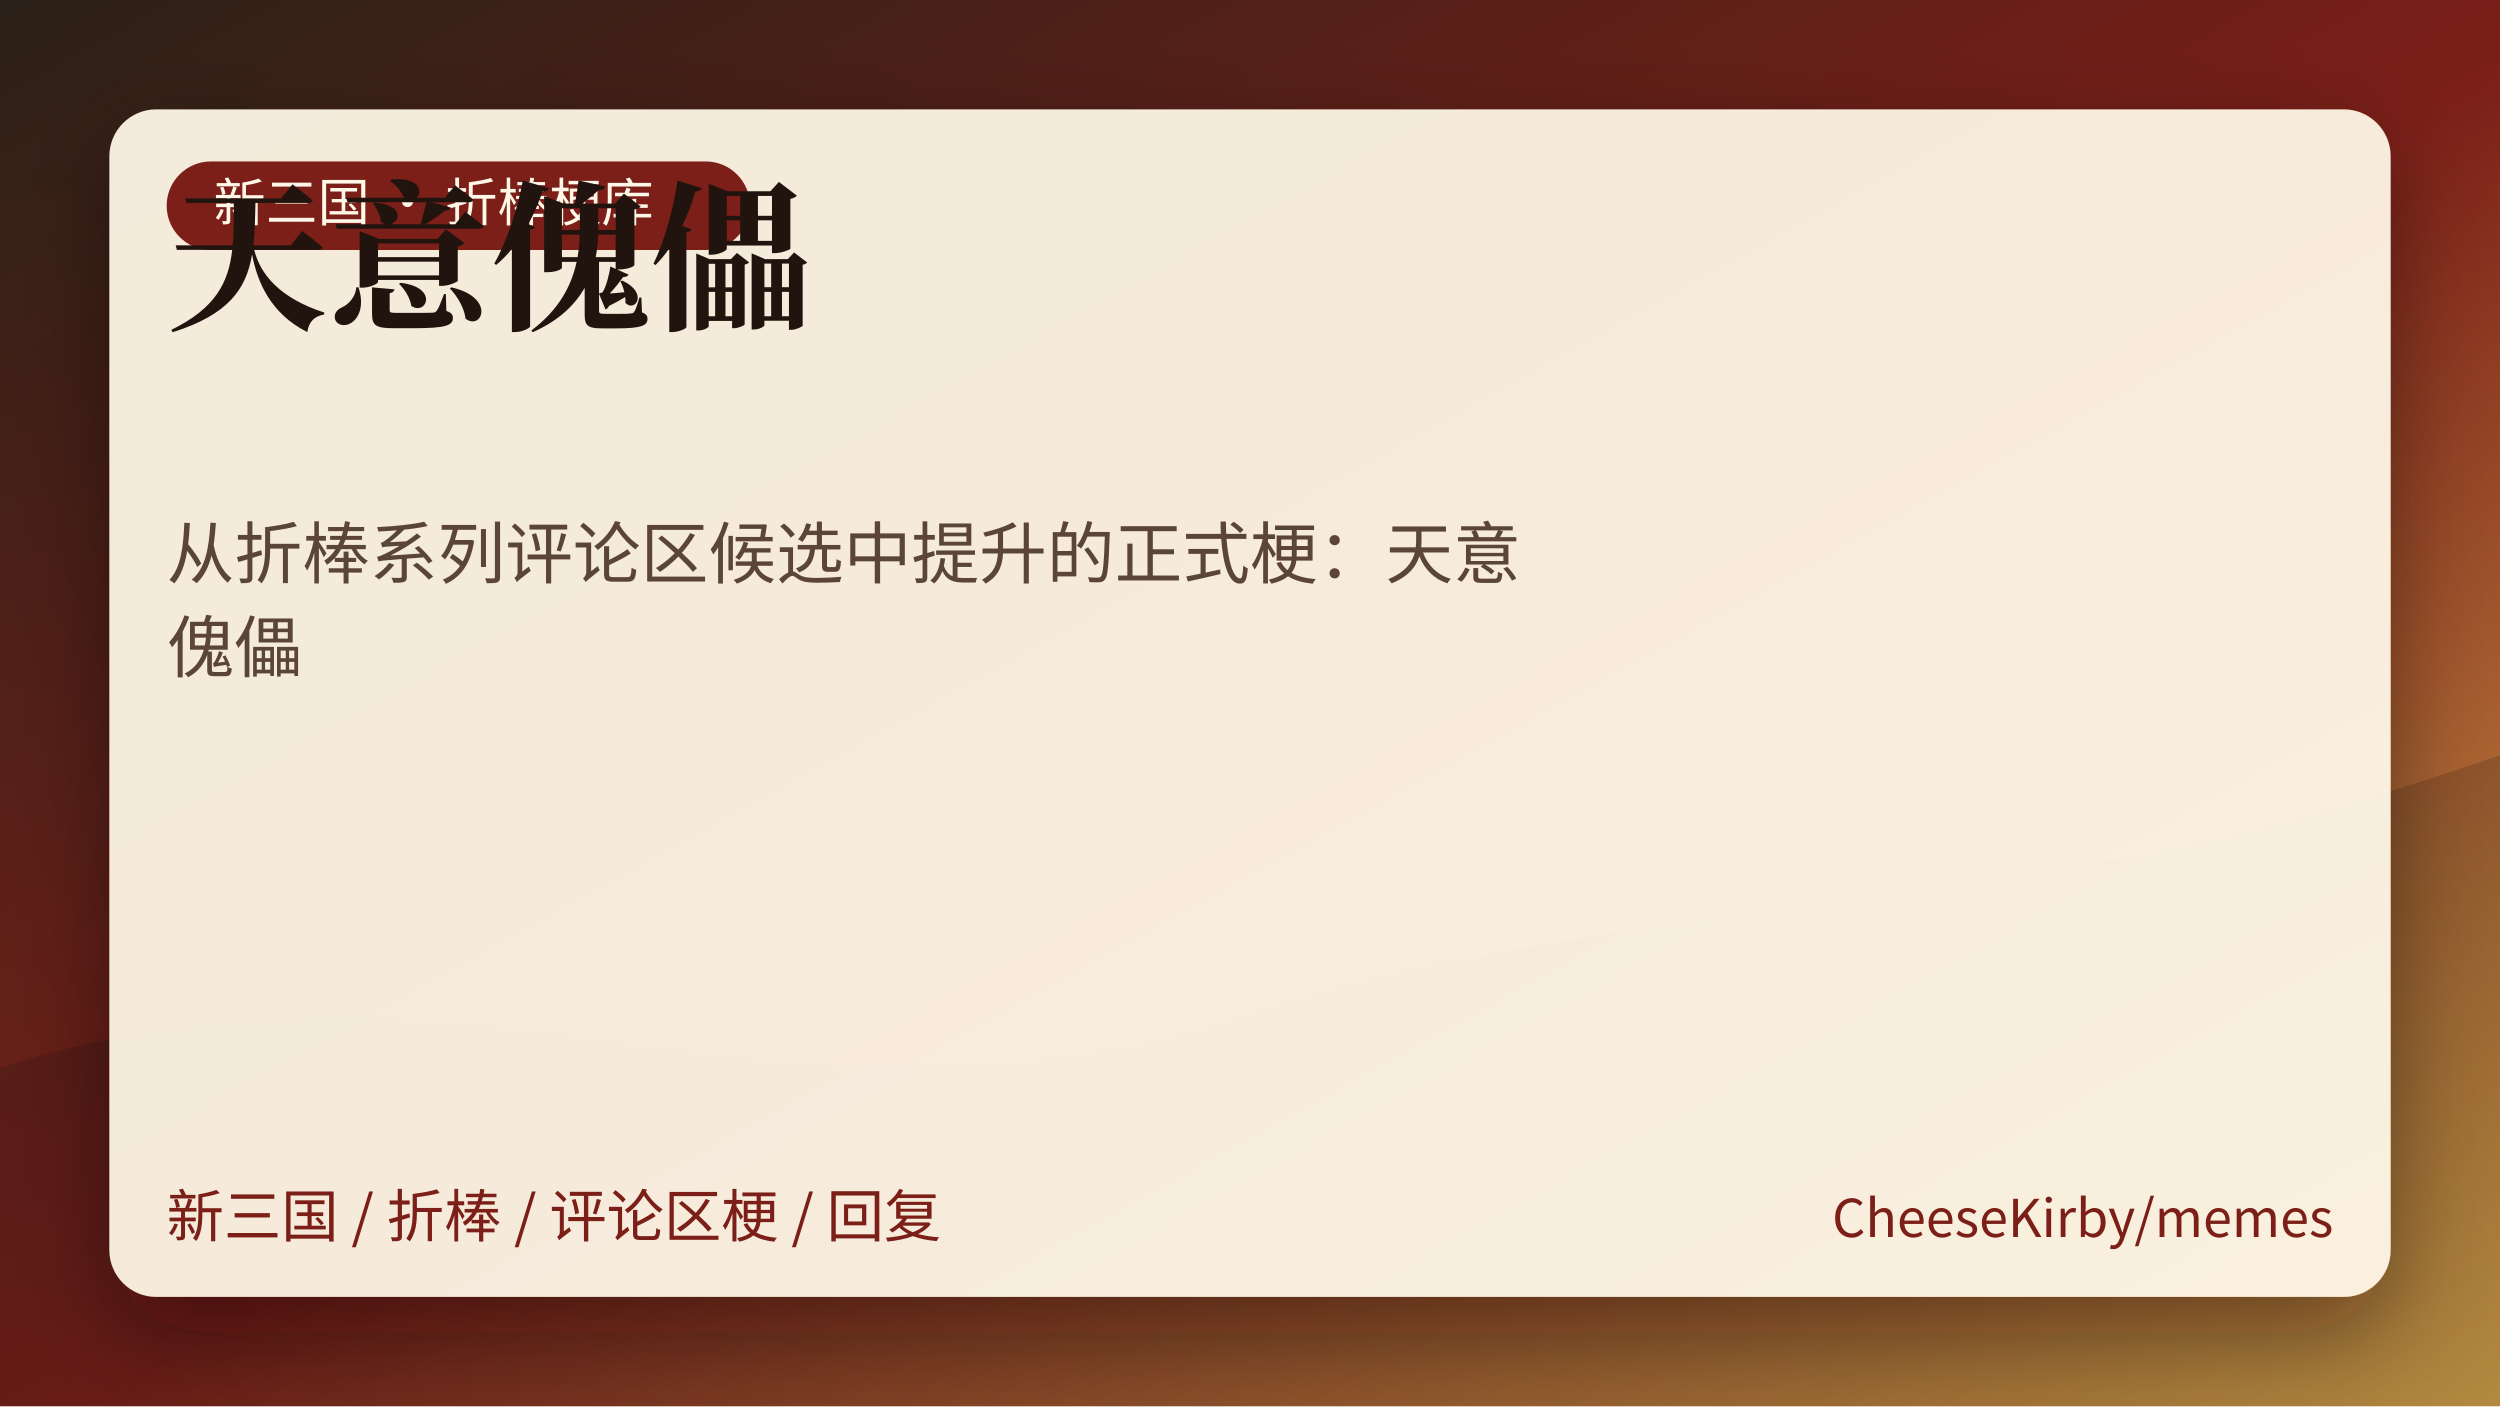
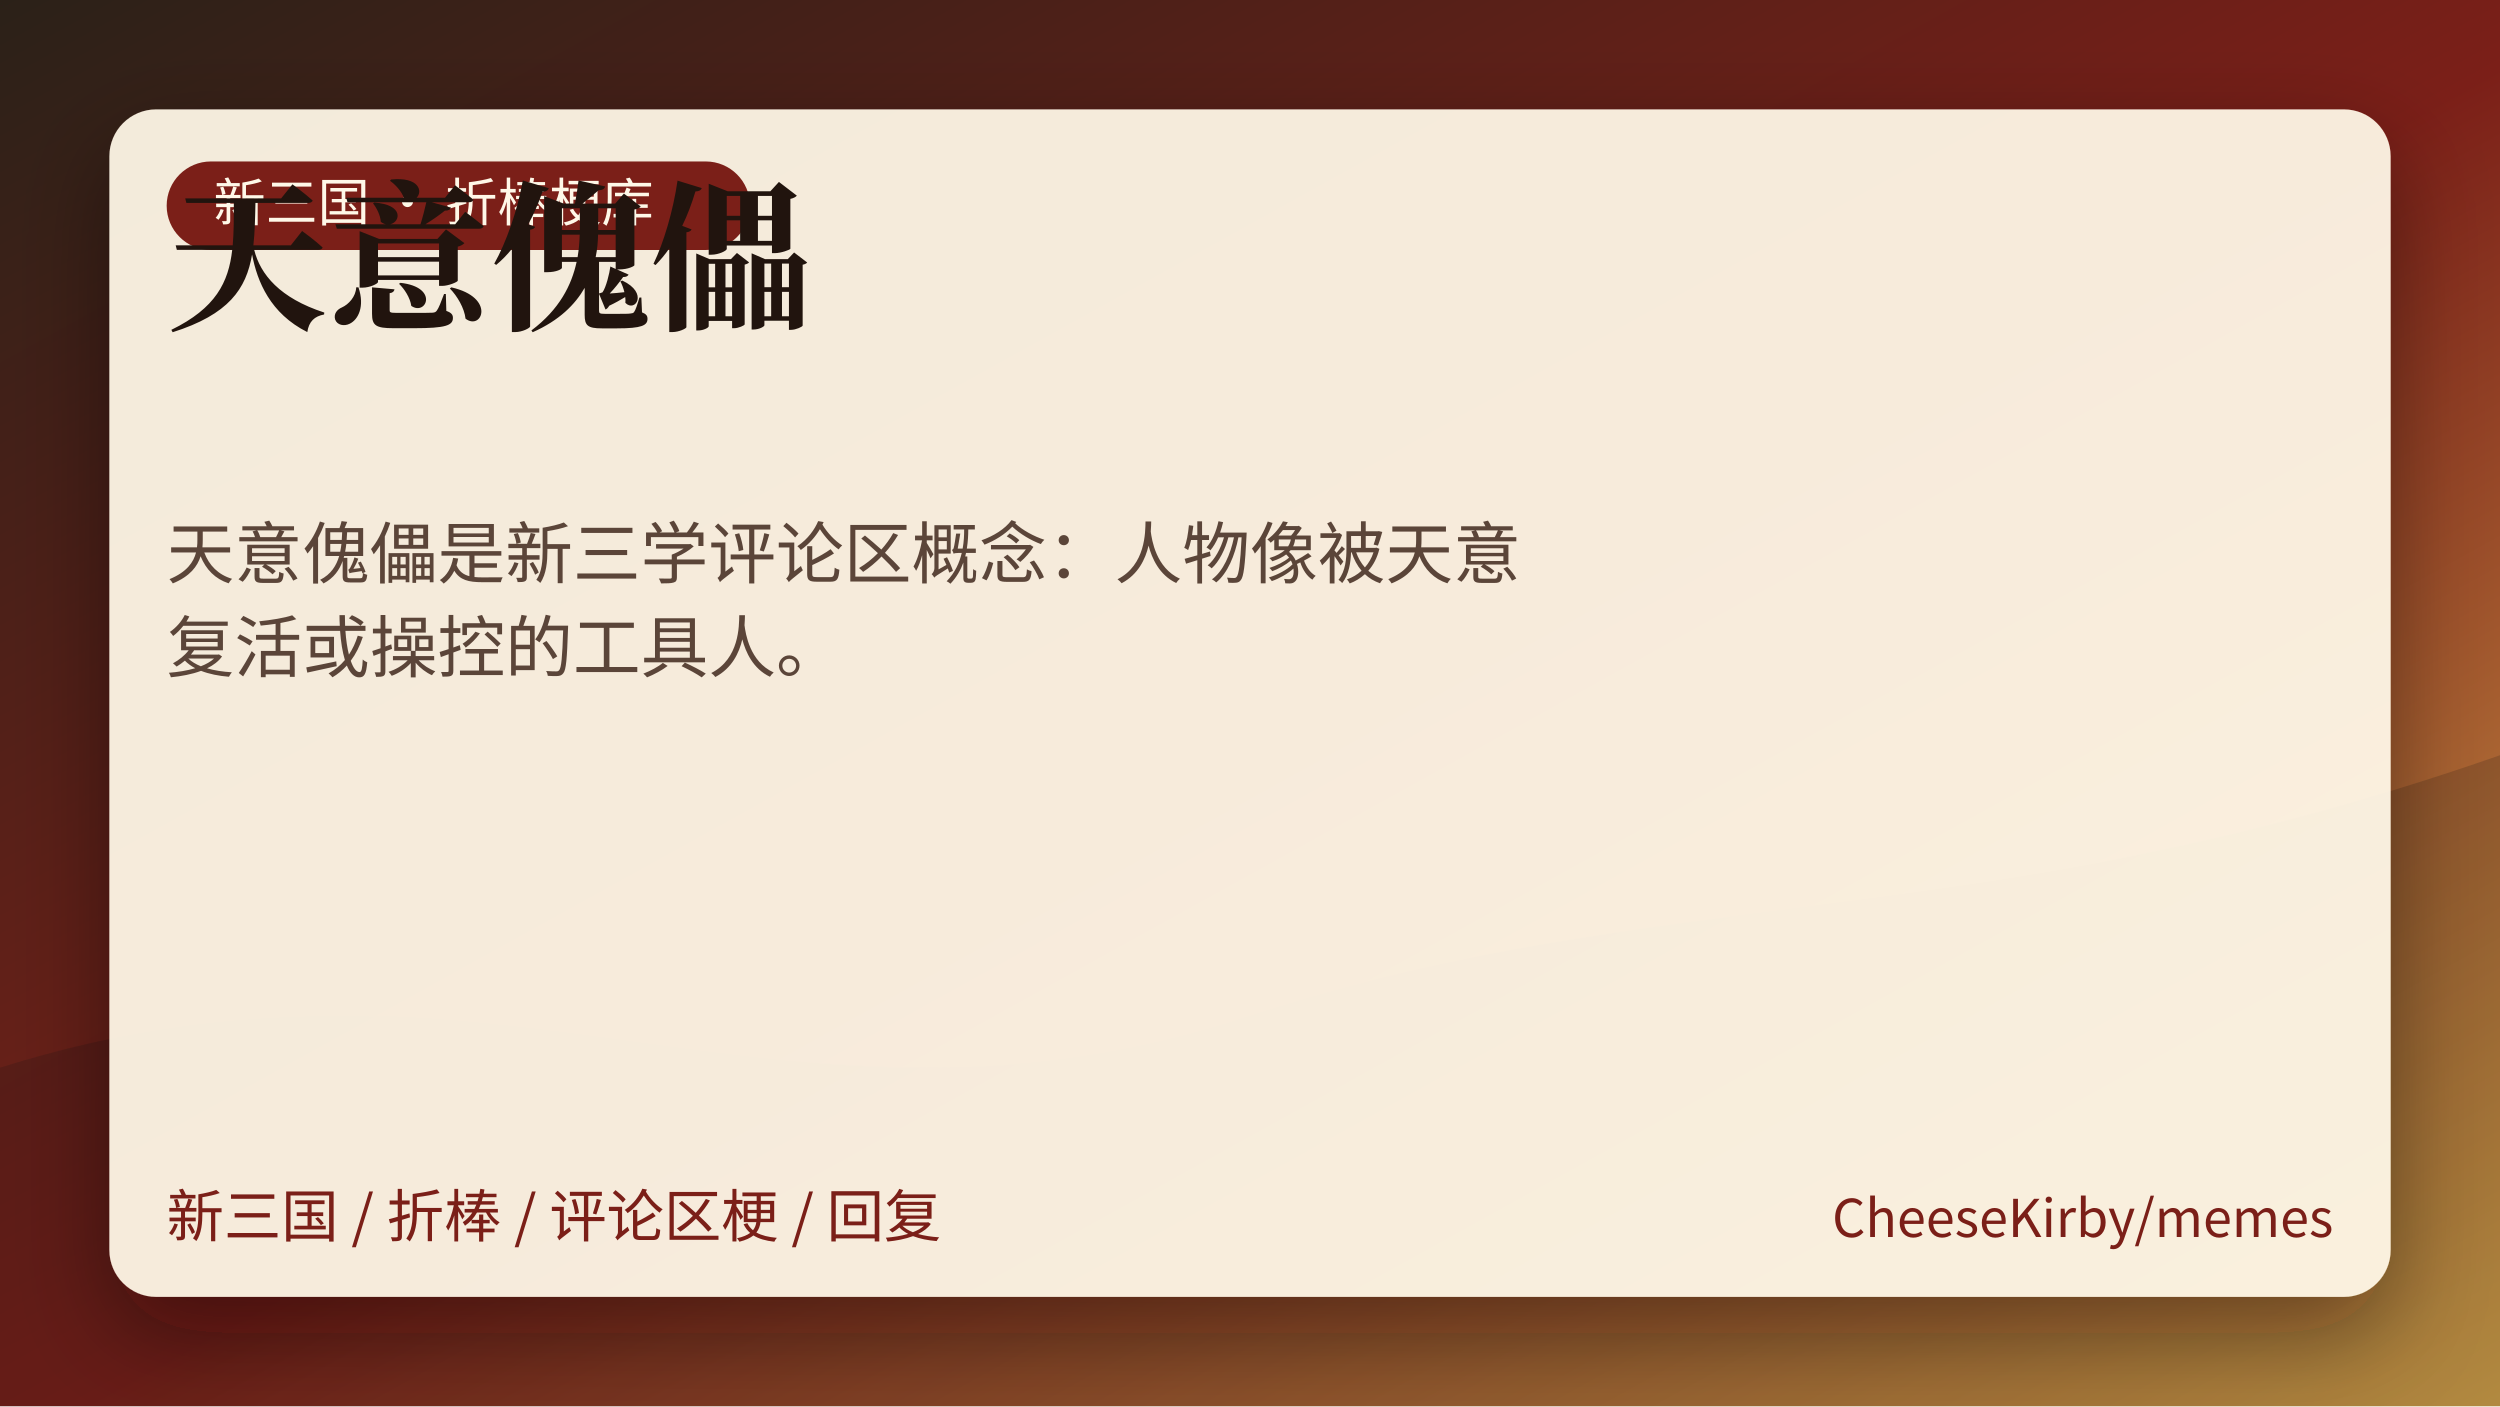
<svg xmlns="http://www.w3.org/2000/svg" width="960" height="540" viewBox="0 0 960 540">
  <defs>
    <linearGradient id="bg" x1="0" x2="1" y1="0" y2="1">
      <stop offset="0" stop-color="#2b2118" />
      <stop offset="0.52" stop-color="#7b1f18" />
      <stop offset="1" stop-color="#d5a44a" />
    </linearGradient>
    <filter id="shadow" x="-20%" y="-20%" width="140%" height="140%">
      <feDropShadow dx="0" dy="14" stdDeviation="18" flood-color="#1b0e08" flood-opacity="0.45" />
    </filter>
  </defs>
  <rect width="960" height="540" fill="url(#bg)" />
  <path d="M0 410 C190 350 300 450 480 390 C640 338 760 360 960 290 L960 540 L0 540 Z" fill="#111111" opacity="0.18" />
  <rect x="42" y="42" width="876" height="456" rx="18" fill="#fff8e8" opacity="0.94" filter="url(#shadow)" />
  <rect x="64" y="62" width="224" height="34" rx="17" fill="#7b1f18" />
  <text x="82" y="85" fill="#fff8e8" font-size="20" font-family="Noto Sans CJK SC, Microsoft YaHei, sans-serif">新三国 · 折棒梗库</text>
  <text fill="#21140e" font-size="62" font-weight="800" font-family="Noto Serif CJK SC, SimSun, serif">
    <tspan x="64" y="122">天意傀儡</tspan>
  </text>
  <text fill="#5b4539" font-size="26" font-family="Noto Sans CJK SC, Microsoft YaHei, sans-serif">
-     <tspan x="64" y="222">从折棒系列评论区候选中提升的正式梗：天意</tspan>
-     <tspan x="64" y="258">傀儡</tspan>
+     <tspan x="64" y="222">天意傀儡是新三学评论区概念：人物像被天意</tspan>
+     <tspan x="64" y="258">复活或操控的工具人。</tspan>
  </text>
  <text x="64" y="475" fill="#7b1f18" font-size="22" font-family="Noto Sans CJK SC, Microsoft YaHei, sans-serif">新三国 / 折棒 / 评论区梗 / 回复</text>
  <text x="896" y="475" text-anchor="end" fill="#7b1f18" font-size="20" font-family="Noto Sans CJK SC, Microsoft YaHei, sans-serif">CheeseKirby/memes</text>
</svg>
